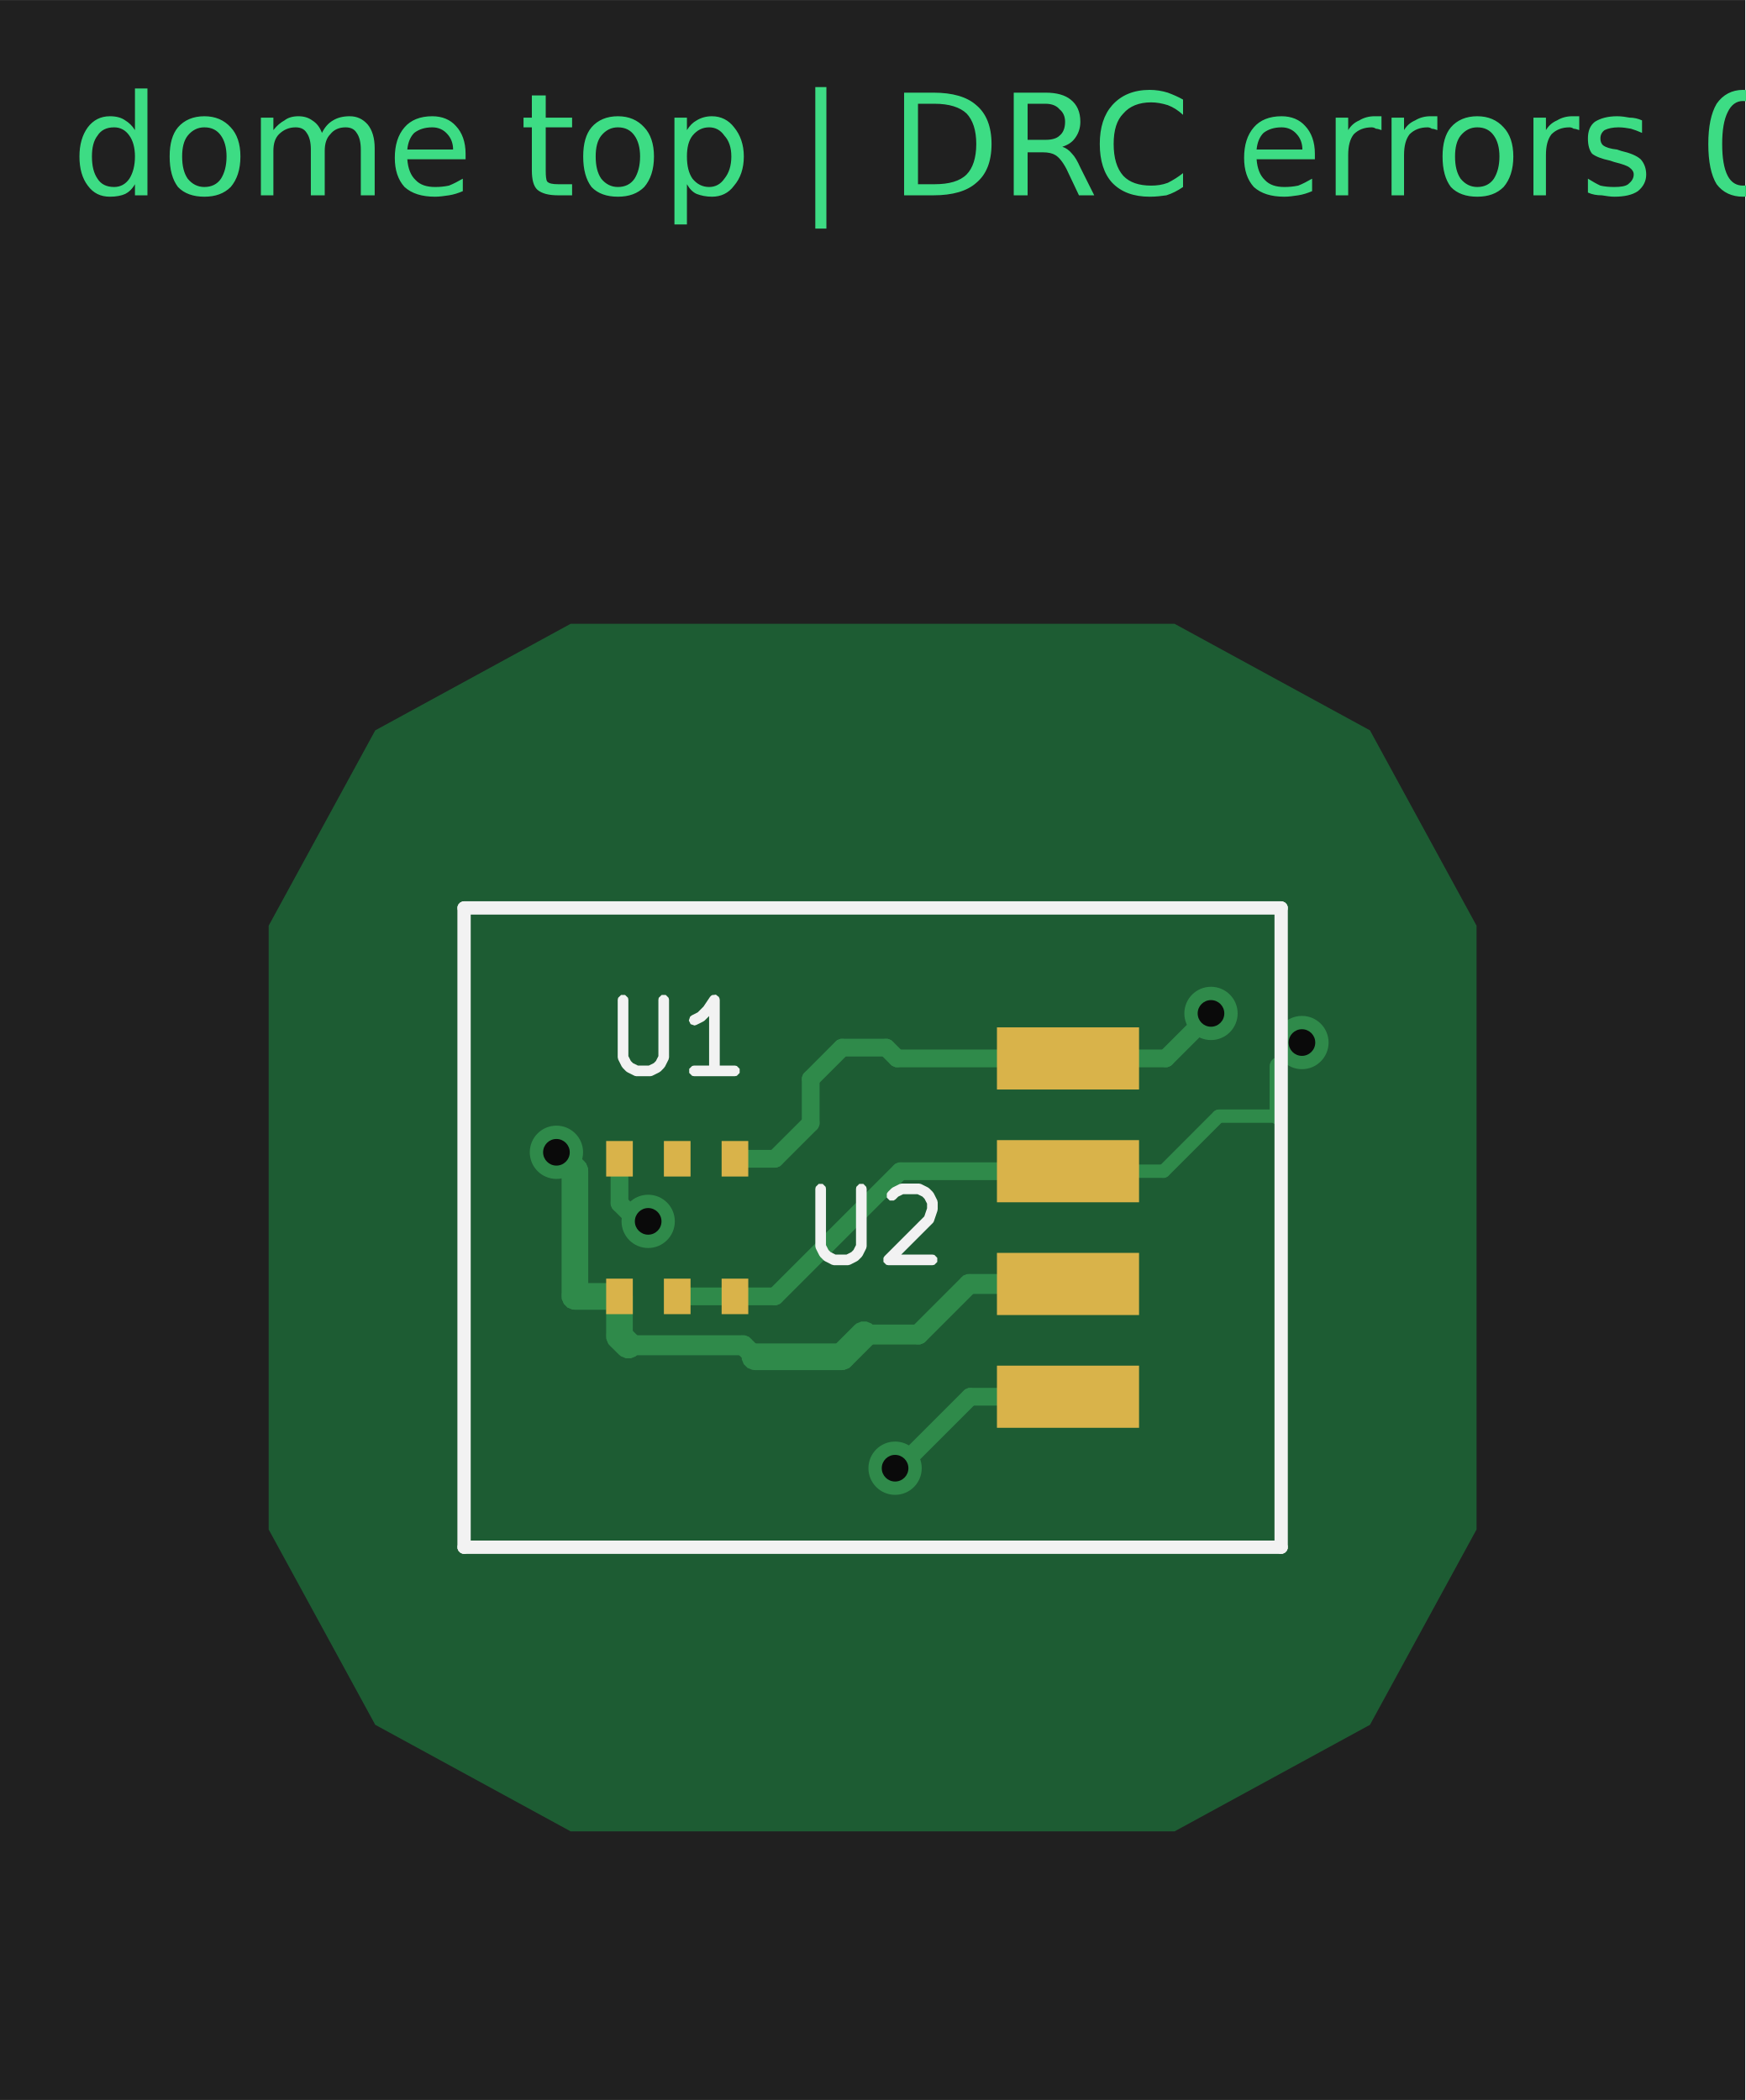
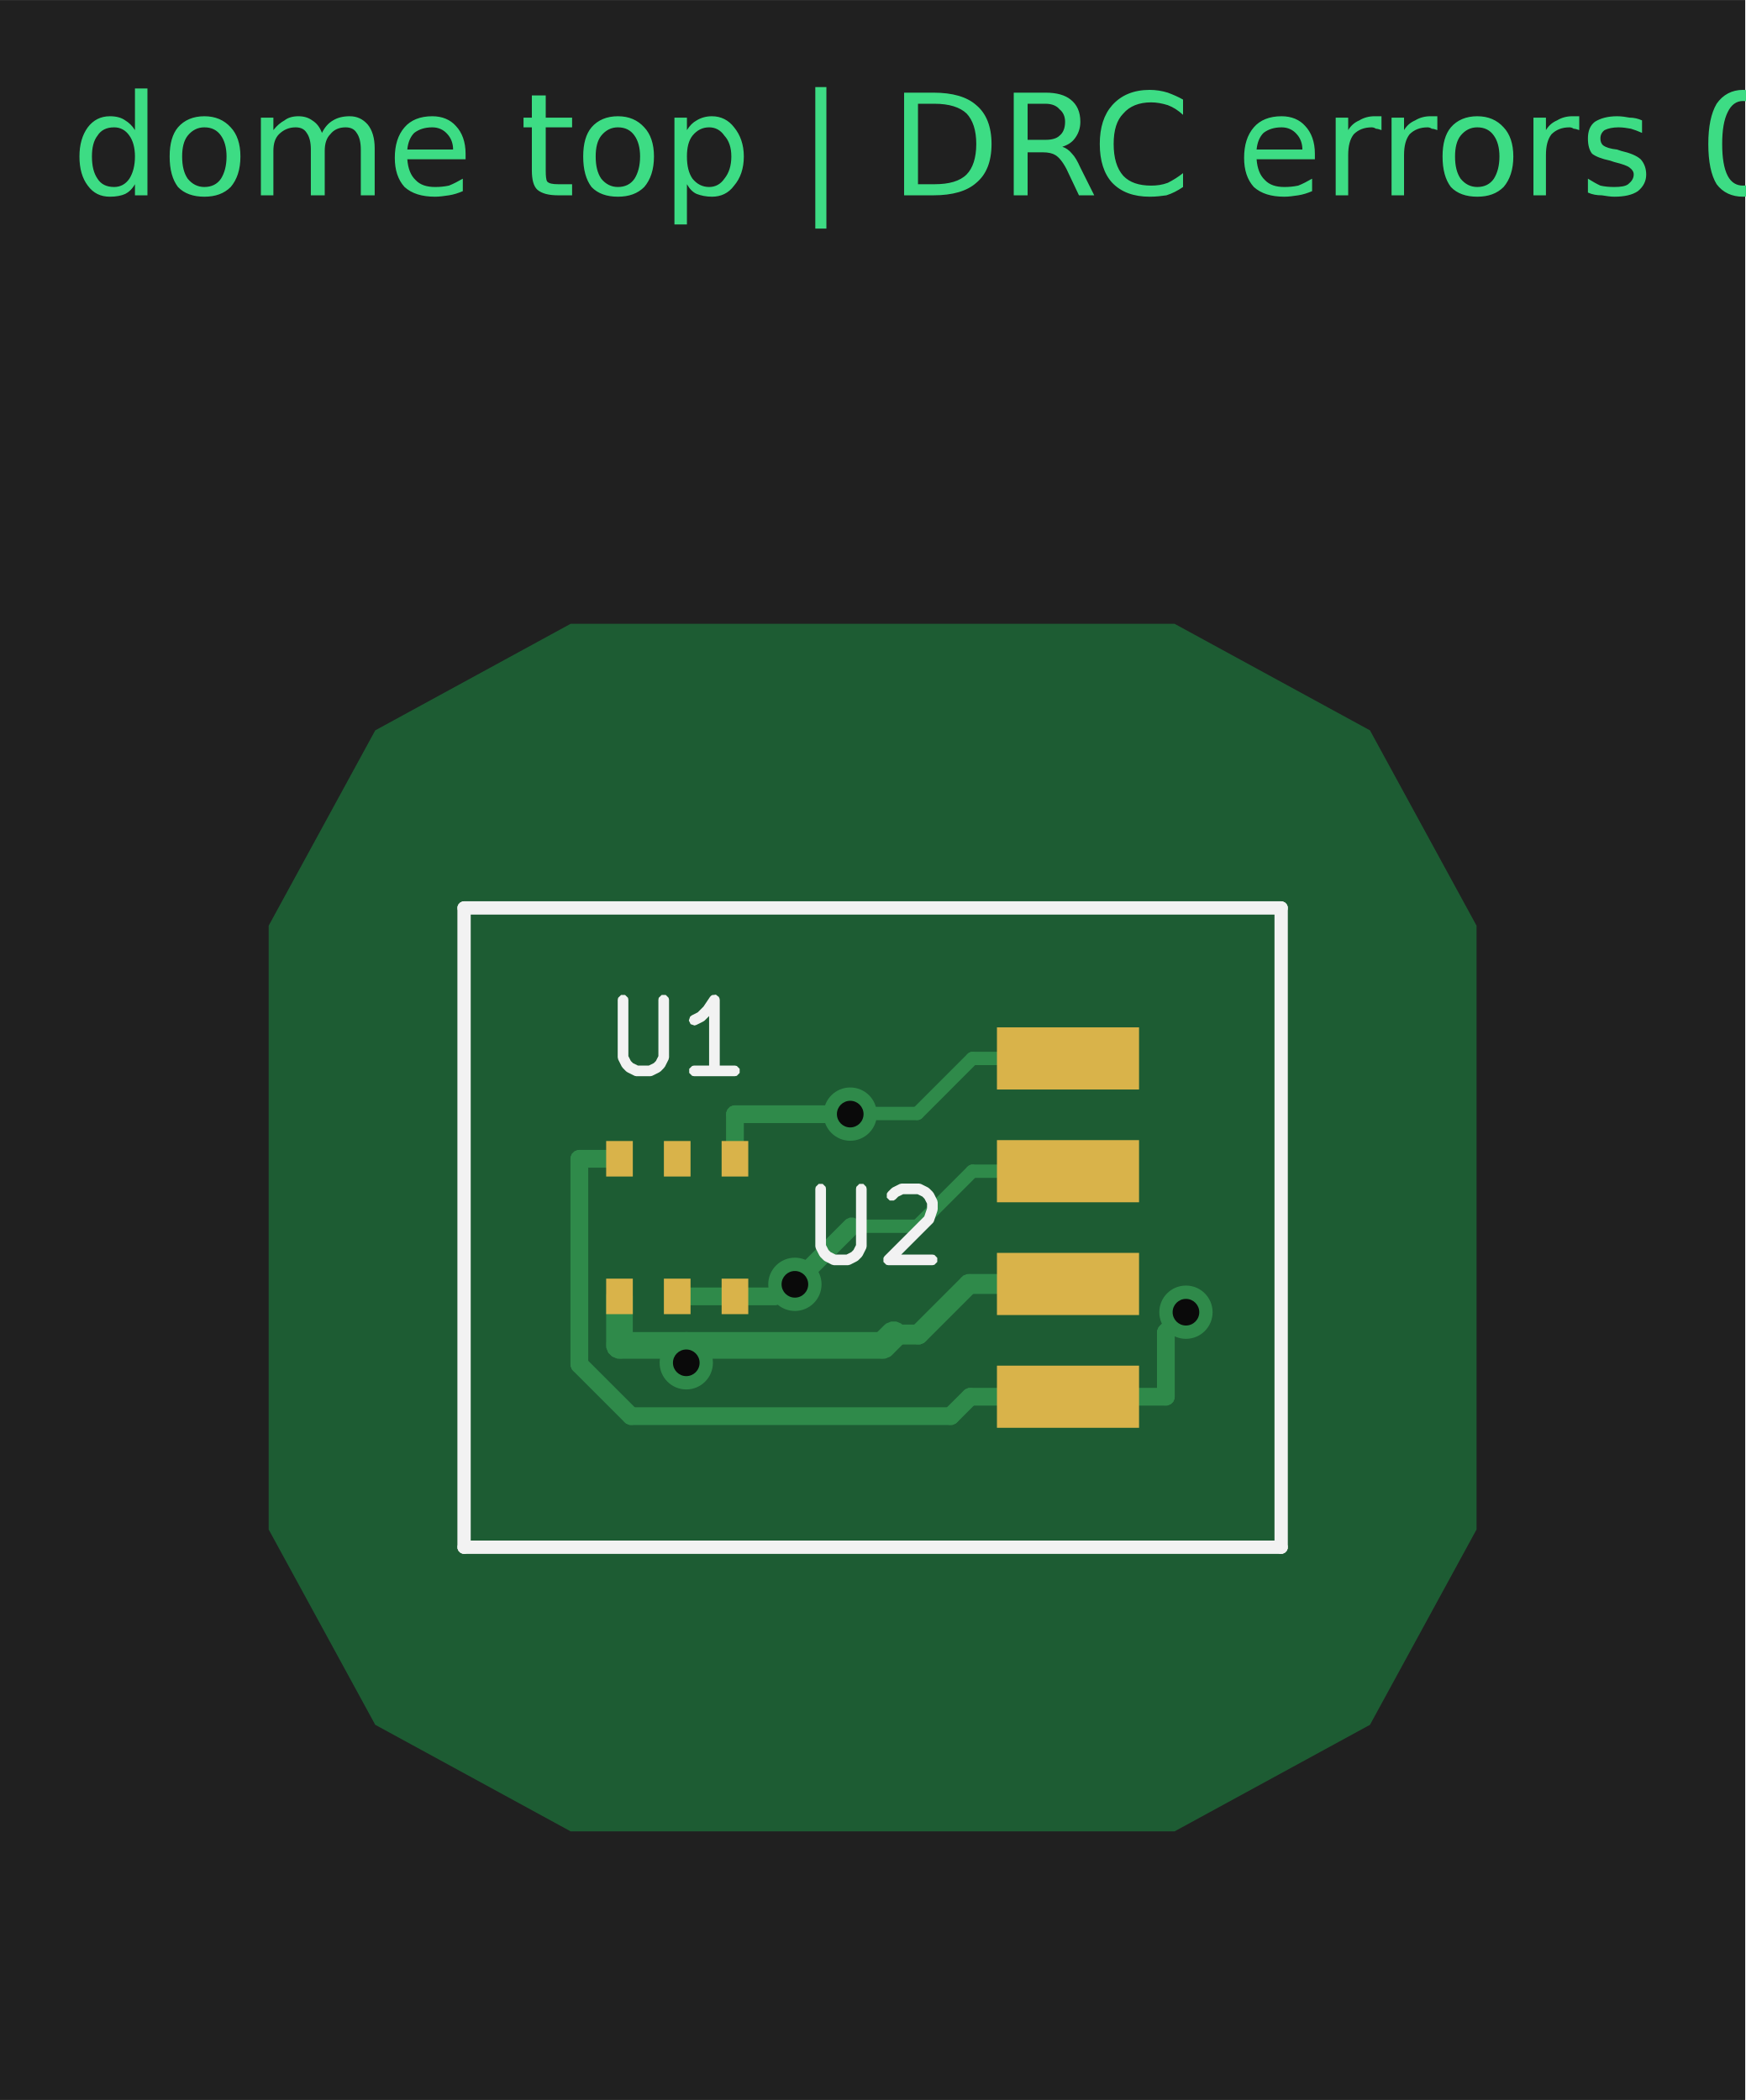
<svg xmlns="http://www.w3.org/2000/svg" width="44.2mm" height="53.2mm" viewBox="0 0 19.650 23.650">
  <rect width="100%" height="100%" fill="#202020" />
  <path d="M 15.425 8.225 L 16.625 10.425 L 16.625 17.225 L 15.425 19.425 L 13.225 20.625 L 6.425 20.625 L 4.225 19.425 L 3.025 17.225 L 3.025 10.425 L 4.225 8.225 L 6.425 7.025 L 13.225 7.025 Z" fill="#1d5c33" fill-opacity="1.00" fill-rule="evenodd" />
+   <path d="M 12.047 14.350 L 12.088 14.366 L 12.119 14.397 L 12.135 14.438 L 12.135 14.482 L 12.119 14.523 L 12.088 14.554 L 12.047 14.570 L 12.025 14.572 L 10.911 14.572 L 10.889 14.570 L 10.848 14.554 L 10.817 14.523 L 10.800 14.482 L 10.800 14.438 L 10.817 14.397 L 10.848 14.366 L 10.889 14.350 L 10.911 14.348 L 12.025 14.348 Z" fill="#2f8a4a" fill-opacity="1.00" fill-rule="evenodd" />
+   <path d="M 9.979 14.905 L 10.033 14.883 L 10.091 14.883 L 10.145 14.905 L 10.187 14.946 L 10.209 15.001 L 10.209 15.059 L 10.187 15.113 L 10.168 15.136 L 10.046 15.258 L 10.024 15.276 L 9.969 15.299 L 9.911 15.299 L 9.857 15.276 L 9.815 15.235 L 9.793 15.181 L 9.793 15.122 L 9.815 15.068 L 9.834 15.046 L 9.956 14.924 Z" fill="#2f8a4a" fill-opacity="1.00" fill-rule="evenodd" />
+   <path d="M 10.848 14.366 L 10.889 14.350 L 10.933 14.350 L 10.973 14.366 L 11.004 14.397 L 11.021 14.438 L 11.021 14.482 L 11.004 14.523 L 10.990 14.540 L 10.421 15.109 L 10.404 15.123 L 10.363 15.140 L 10.319 15.140 L 10.278 15.123 L 10.247 15.092 L 10.231 15.052 L 10.231 15.008 L 10.247 14.967 L 10.261 14.950 L 10.831 14.380 Z" fill="#2f8a4a" fill-opacity="1.00" fill-rule="evenodd" />
+   <path d="M 9.969 15.005 L 10.024 15.027 L 10.065 15.068 L 10.087 15.122 L 10.087 15.181 L 10.065 15.235 L 10.024 15.276 L 9.969 15.299 L 9.940 15.302 L 7.727 15.302 L 7.698 15.299 L 7.644 15.276 L 7.602 15.235 L 7.580 15.181 L 7.580 15.122 L 7.602 15.068 L 7.644 15.027 L 7.698 15.005 L 7.727 15.002 L 9.940 15.002 Z" fill="#2f8a4a" fill-opacity="1.00" fill-rule="evenodd" />
+   <path d="M 10.363 14.919 L 10.404 14.936 L 10.435 14.967 L 10.451 15.008 L 10.451 15.052 L 10.435 15.092 L 10.404 15.123 L 10.363 15.140 L 10.341 15.142 L 10.062 15.142 L 10.040 15.140 L 10.000 15.123 L 9.969 15.092 L 9.952 15.052 L 9.952 15.008 L 9.969 14.967 L 10.000 14.936 L 10.040 14.919 L 10.062 14.917 L 10.341 14.917 Z" fill="#2f8a4a" fill-opacity="1.00" fill-rule="evenodd" />
+   <path d="M 7.756 15.005 L 7.810 15.027 L 7.852 15.068 L 7.874 15.122 L 7.874 15.181 L 7.852 15.235 L 7.810 15.276 L 7.756 15.299 L 7.727 15.302 L 6.975 15.302 L 6.946 15.299 L 6.892 15.276 L 6.850 15.235 L 6.828 15.181 L 6.828 15.122 L 6.850 15.068 L 6.892 15.027 L 6.946 15.005 L 6.975 15.002 L 7.727 15.002 Z" fill="#2f8a4a" fill-opacity="1.00" fill-rule="evenodd" />
+   <path d="M 7.874 15.377 L 7.852 15.431 L 7.810 15.472 L 7.756 15.495 L 7.698 15.495 L 7.644 15.472 L 7.602 15.431 L 7.580 15.377 L 7.577 15.348 L 7.577 15.152 L 7.580 15.122 L 7.602 15.068 L 7.644 15.027 L 7.698 15.005 L 7.756 15.005 L 7.810 15.027 L 7.852 15.068 L 7.874 15.122 L 7.877 15.152 L 7.877 15.348 Z" fill="#2f8a4a" fill-opacity="1.00" fill-rule="evenodd" />
+   <path d="M 7.122 15.181 L 7.100 15.235 L 7.058 15.276 L 7.004 15.299 L 6.946 15.299 L 6.892 15.276 L 6.850 15.235 L 6.828 15.181 L 6.825 15.152 L 6.825 14.600 L 6.828 14.571 L 6.850 14.517 L 6.892 14.475 L 6.946 14.453 L 7.004 14.453 L 7.058 14.475 L 7.100 14.517 L 7.122 14.571 L 7.125 14.600 L 7.125 15.152 Z" fill="#2f8a4a" fill-opacity="1.00" fill-rule="evenodd" />
+   <path d="M 8.746 14.502 L 8.782 14.517 L 8.810 14.544 L 8.825 14.580 L 8.825 14.620 L 8.810 14.656 L 8.782 14.683 L 8.746 14.698 L 8.727 14.700 L 8.275 14.700 L 8.255 14.698 L 8.219 14.683 L 8.192 14.656 L 8.177 14.620 L 8.177 14.580 L 8.192 14.544 L 8.219 14.517 L 8.255 14.502 L 8.275 14.500 L 8.727 14.500 Z" fill="#2f8a4a" fill-opacity="1.00" fill-rule="evenodd" />
+   <path d="M 8.295 14.502 L 8.331 14.517 L 8.358 14.544 L 8.373 14.580 L 8.373 14.620 L 8.358 14.656 L 8.331 14.683 L 8.295 14.698 L 8.275 14.700 L 7.625 14.700 L 7.605 14.698 L 7.569 14.683 L 7.542 14.656 L 7.527 14.620 L 7.527 14.580 L 7.542 14.544 L 7.569 14.517 L 7.605 14.502 L 7.625 14.500 L 8.275 14.500 Z" fill="#2f8a4a" fill-opacity="1.00" fill-rule="evenodd" />
+   <path d="M 10.343 13.736 L 10.370 13.747 L 10.391 13.768 L 10.402 13.795 L 10.402 13.824 L 10.391 13.851 L 10.370 13.872 L 10.343 13.883 L 10.329 13.885 L 9.589 13.885 L 9.574 13.883 L 9.547 13.872 L 9.527 13.851 L 9.516 13.824 L 9.516 13.795 L 9.527 13.768 L 9.547 13.747 L 9.574 13.736 L 9.589 13.735 L 10.329 13.735 Z" fill="#2f8a4a" fill-opacity="1.00" fill-rule="evenodd" />
+   <path d="M 12.040 13.116 L 12.067 13.128 L 12.087 13.148 L 12.099 13.175 L 12.099 13.205 L 12.087 13.232 L 12.067 13.252 L 12.040 13.264 L 12.025 13.265 L 10.948 13.265 L 10.934 13.264 L 10.907 13.252 L 10.886 13.232 L 10.875 13.205 L 10.875 13.175 L 10.886 13.148 L 10.907 13.128 L 10.934 13.116 L 10.948 13.115 L 12.025 13.115 Z" fill="#2f8a4a" fill-opacity="1.00" fill-rule="evenodd" />
+   <path d="M 9.534 13.727 L 9.570 13.712 L 9.609 13.712 L 9.645 13.727 L 9.672 13.754 L 9.687 13.790 L 9.687 13.829 L 9.672 13.865 L 9.660 13.881 L 9.020 14.520 L 9.005 14.532 L 8.969 14.547 L 8.930 14.547 L 8.894 14.532 L 8.867 14.505 L 8.852 14.469 L 8.852 14.430 L 8.867 14.394 L 8.879 14.378 L 9.518 13.739 Z" fill="#2f8a4a" fill-opacity="1.00" fill-rule="evenodd" />
+   <path d="M 10.907 13.128 L 10.934 13.116 L 10.963 13.116 L 10.990 13.128 L 11.011 13.148 L 11.022 13.175 L 11.022 13.205 L 11.011 13.232 L 11.001 13.243 L 10.382 13.863 L 10.370 13.872 L 10.343 13.883 L 10.314 13.883 L 10.287 13.872 L 10.266 13.851 L 10.255 13.824 L 10.255 13.795 L 10.266 13.768 L 10.275 13.757 L 10.895 13.137 Z" fill="#2f8a4a" fill-opacity="1.00" fill-rule="evenodd" />
+   <path d="M 10.907 11.858 L 10.934 11.846 L 10.963 11.846 L 10.990 11.858 L 11.011 11.878 L 11.022 11.905 L 11.022 11.935 L 11.011 11.962 L 11.001 11.973 L 10.382 12.593 L 10.370 12.602 L 10.343 12.613 L 10.314 12.613 L 10.287 12.602 L 10.266 12.581 L 10.255 12.554 L 10.255 12.525 L 10.266 12.498 L 10.275 12.487 L 10.895 11.867 Z" fill="#2f8a4a" fill-opacity="1.00" fill-rule="evenodd" />
+   <path d="M 8.177 12.529 L 8.192 12.493 L 8.219 12.465 L 8.255 12.450 L 8.295 12.450 L 8.331 12.465 L 8.358 12.493 L 8.373 12.529 L 8.375 12.548 L 8.375 13.050 L 8.373 13.070 L 8.358 13.106 L 8.331 13.133 L 8.295 13.148 L 8.255 13.148 L 8.219 13.133 L 8.192 13.106 L 8.177 13.070 L 8.175 13.050 L 8.175 12.548 Z" fill="#2f8a4a" fill-opacity="1.00" fill-rule="evenodd" />
+   <path d="M 9.517 12.464 L 9.553 12.449 L 9.593 12.449 L 9.629 12.464 L 9.656 12.491 L 9.671 12.527 L 9.671 12.566 L 9.656 12.602 L 9.644 12.617 L 9.642 12.619 L 9.627 12.631 L 9.591 12.646 L 9.552 12.646 L 9.516 12.631 L 9.488 12.604 L 9.473 12.568 L 9.473 12.529 L 9.488 12.493 L 9.501 12.478 L 9.502 12.476 Z" fill="#2f8a4a" fill-opacity="1.00" fill-rule="evenodd" />
+   <path d="M 9.591 12.450 L 9.627 12.465 L 9.655 12.493 L 9.669 12.529 L 9.669 12.568 L 9.655 12.604 L 9.627 12.631 L 9.591 12.646 L 9.571 12.648 L 8.275 12.648 L 8.255 12.646 L 8.219 12.631 L 8.192 12.604 L 8.177 12.568 L 8.177 12.529 L 8.192 12.493 L 8.219 12.465 L 8.255 12.450 L 8.275 12.448 L 9.571 12.448 Z" fill="#2f8a4a" fill-opacity="1.00" fill-rule="evenodd" />
+   <path d="M 10.343 12.466 L 10.370 12.477 L 10.391 12.498 L 10.402 12.525 L 10.402 12.554 L 10.391 12.581 L 10.370 12.602 L 10.343 12.613 L 10.329 12.615 L 9.573 12.615 L 9.558 12.613 L 9.531 12.602 L 9.511 12.581 L 9.499 12.554 L 9.499 12.525 L 9.511 12.498 L 9.531 12.477 L 9.558 12.466 L 9.573 12.465 L 10.329 12.465 Z" fill="#2f8a4a" fill-opacity="1.00" fill-rule="evenodd" />
+   <path d="M 12.040 11.846 L 12.067 11.858 L 12.087 11.878 L 12.099 11.905 L 12.099 11.935 L 12.087 11.962 L 12.067 11.982 L 12.040 11.994 L 12.025 11.995 L 10.948 11.995 L 10.934 11.994 L 10.907 11.982 L 10.886 11.962 L 10.875 11.935 L 10.875 11.905 L 10.886 11.878 L 10.907 11.858 L 10.934 11.846 L 10.948 11.845 L 12.025 11.845 Z" fill="#2f8a4a" fill-opacity="1.00" fill-rule="evenodd" />
+   <path d="M 9.475 12.520 L 9.490 12.484 L 9.517 12.457 L 9.553 12.442 L 9.593 12.442 L 9.629 12.457 L 9.656 12.484 L 9.671 12.520 L 9.673 12.540 L 9.673 12.547 L 9.671 12.566 L 9.656 12.602 L 9.629 12.630 L 9.593 12.645 L 9.553 12.645 L 9.517 12.630 L 9.490 12.602 L 9.475 12.566 L 9.473 12.547 L 9.473 12.540 Z" fill="#2f8a4a" fill-opacity="1.00" fill-rule="evenodd" />
+   <path d="M 13.297 14.695 L 13.333 14.680 L 13.372 14.680 L 13.408 14.695 L 13.436 14.723 L 13.451 14.759 L 13.451 14.798 L 13.436 14.834 L 13.423 14.849 L 13.197 15.075 L 13.182 15.087 L 13.146 15.102 L 13.107 15.102 L 13.071 15.087 L 13.044 15.060 L 13.029 15.024 L 13.029 14.985 L 13.044 14.949 L 13.056 14.933 L 13.282 14.707 Z" fill="#2f8a4a" fill-opacity="1.00" fill-rule="evenodd" />
+   <path d="M 13.146 15.632 L 13.182 15.647 L 13.210 15.674 L 13.225 15.710 L 13.225 15.750 L 13.210 15.786 L 13.182 15.813 L 13.146 15.828 L 13.127 15.830 L 12.025 15.830 L 12.005 15.828 L 11.969 15.813 L 11.942 15.786 L 11.927 15.750 L 11.927 15.710 L 11.942 15.674 L 11.969 15.647 L 12.005 15.632 L 12.025 15.630 L 13.127 15.630 Z" fill="#2f8a4a" fill-opacity="1.00" fill-rule="evenodd" />
+   <path d="M 10.724 15.851 L 10.760 15.866 L 10.787 15.894 L 10.802 15.930 L 10.802 15.969 L 10.787 16.005 L 10.760 16.032 L 10.724 16.047 L 10.704 16.049 L 7.106 16.049 L 7.086 16.047 L 7.050 16.032 L 7.022 16.005 L 7.008 15.969 L 7.008 15.930 L 7.022 15.894 L 7.050 15.866 L 7.086 15.851 L 7.106 15.849 L 10.704 15.849 Z" fill="#2f8a4a" fill-opacity="1.00" fill-rule="evenodd" />
+   <path d="M 13.029 14.985 L 13.044 14.949 L 13.071 14.921 L 13.107 14.906 L 13.146 14.906 L 13.182 14.921 L 13.210 14.949 L 13.225 14.985 L 13.227 15.004 L 13.227 15.730 L 13.225 15.750 L 13.210 15.786 L 13.182 15.813 L 13.146 15.828 L 13.107 15.828 L 13.071 15.813 L 13.044 15.786 L 13.029 15.750 L 13.027 15.730 L 13.027 15.004 Z" fill="#2f8a4a" fill-opacity="1.00" fill-rule="evenodd" />
+   <path d="M 10.868 15.647 L 10.904 15.632 L 10.943 15.632 L 10.979 15.647 L 11.006 15.674 L 11.021 15.710 L 11.021 15.750 L 11.006 15.786 L 10.994 15.801 L 10.775 16.020 L 10.760 16.032 L 10.724 16.047 L 10.685 16.047 L 10.649 16.032 L 10.621 16.005 L 10.606 15.969 L 10.606 15.930 L 10.621 15.894 L 10.633 15.878 L 10.853 15.659 Z" fill="#2f8a4a" fill-opacity="1.00" fill-rule="evenodd" />
+   <path d="M 6.621 15.386 L 6.606 15.422 L 6.579 15.450 L 6.543 15.465 L 6.504 15.465 L 6.468 15.450 L 6.440 15.422 L 6.425 15.386 L 6.423 15.367 L 6.423 13.050 L 6.425 13.030 L 6.440 12.994 L 6.468 12.967 L 6.504 12.952 L 6.543 12.952 L 6.579 12.967 L 6.606 12.994 L 6.621 13.030 L 6.623 13.050 L 6.623 15.367 Z" fill="#2f8a4a" fill-opacity="1.00" fill-rule="evenodd" />
  <path d="M 12.045 15.632 L 12.081 15.647 L 12.108 15.674 L 12.123 15.710 L 12.123 15.750 L 12.108 15.786 L 12.081 15.813 L 12.045 15.828 L 12.025 15.830 L 10.923 15.830 L 10.904 15.828 L 10.868 15.813 L 10.840 15.786 L 10.825 15.750 L 10.825 15.710 L 10.840 15.674 L 10.868 15.647 L 10.904 15.632 L 10.923 15.630 L 12.025 15.630 Z" fill="#2f8a4a" fill-opacity="1.00" fill-rule="evenodd" />
-   <path d="M 7.317 13.656 L 7.353 13.671 L 7.381 13.699 L 7.396 13.735 L 7.396 13.774 L 7.381 13.810 L 7.353 13.838 L 7.317 13.853 L 7.298 13.854 L 7.178 13.854 L 7.158 13.853 L 7.122 13.838 L 7.095 13.810 L 7.080 13.774 L 7.080 13.735 L 7.095 13.699 L 7.122 13.671 L 7.158 13.656 L 7.178 13.654 L 7.298 13.654 Z" fill="#2f8a4a" fill-opacity="1.00" fill-rule="evenodd" />
-   <path d="M 7.261 13.699 L 7.276 13.735 L 7.276 13.774 L 7.261 13.810 L 7.233 13.838 L 7.197 13.853 L 7.158 13.853 L 7.122 13.838 L 7.107 13.825 L 6.904 13.622 L 6.892 13.607 L 6.877 13.571 L 6.877 13.532 L 6.892 13.496 L 6.919 13.469 L 6.955 13.454 L 6.995 13.454 L 7.031 13.469 L 7.046 13.481 L 7.249 13.684 Z" fill="#2f8a4a" fill-opacity="1.00" fill-rule="evenodd" />
-   <path d="M 10.138 16.437 L 10.174 16.452 L 10.201 16.479 L 10.216 16.515 L 10.216 16.555 L 10.201 16.591 L 10.174 16.618 L 10.138 16.633 L 10.118 16.635 L 10.078 16.635 L 10.059 16.633 L 10.023 16.618 L 9.995 16.591 L 9.980 16.555 L 9.980 16.515 L 9.995 16.479 L 10.023 16.452 L 10.059 16.437 L 10.078 16.435 L 10.118 16.435 Z" fill="#2f8a4a" fill-opacity="1.00" fill-rule="evenodd" />
-   <path d="M 7.073 13.571 L 7.058 13.607 L 7.031 13.635 L 6.995 13.650 L 6.955 13.650 L 6.919 13.635 L 6.892 13.607 L 6.877 13.571 L 6.875 13.552 L 6.875 13.050 L 6.877 13.030 L 6.892 12.994 L 6.919 12.967 L 6.955 12.952 L 6.995 12.952 L 7.031 12.967 L 7.058 12.994 L 7.073 13.030 L 7.075 13.050 L 7.075 13.552 Z" fill="#2f8a4a" fill-opacity="1.00" fill-rule="evenodd" />
-   <path d="M 10.868 15.647 L 10.904 15.632 L 10.943 15.632 L 10.979 15.647 L 11.006 15.674 L 11.021 15.710 L 11.021 15.750 L 11.006 15.786 L 10.994 15.801 L 10.189 16.606 L 10.174 16.618 L 10.138 16.633 L 10.099 16.633 L 10.063 16.618 L 10.035 16.591 L 10.020 16.555 L 10.020 16.515 L 10.035 16.479 L 10.048 16.464 L 10.853 15.659 Z" fill="#2f8a4a" fill-opacity="1.00" fill-rule="evenodd" />
-   <path d="M 10.363 14.919 L 10.404 14.936 L 10.435 14.967 L 10.451 15.008 L 10.451 15.052 L 10.435 15.092 L 10.404 15.123 L 10.363 15.140 L 10.341 15.142 L 9.727 15.142 L 9.705 15.140 L 9.665 15.123 L 9.634 15.092 L 9.617 15.052 L 9.617 15.008 L 9.634 14.967 L 9.665 14.936 L 9.705 14.919 L 9.727 14.917 L 10.341 14.917 Z" fill="#2f8a4a" fill-opacity="1.00" fill-rule="evenodd" />
-   <path d="M 6.326 13.156 L 6.349 13.102 L 6.390 13.060 L 6.444 13.038 L 6.503 13.038 L 6.557 13.060 L 6.598 13.102 L 6.620 13.156 L 6.623 13.185 L 6.623 14.600 L 6.620 14.629 L 6.598 14.683 L 6.557 14.725 L 6.503 14.747 L 6.444 14.747 L 6.390 14.725 L 6.349 14.683 L 6.326 14.629 L 6.323 14.600 L 6.323 13.185 Z" fill="#2f8a4a" fill-opacity="1.00" fill-rule="evenodd" />
-   <path d="M 9.506 15.133 L 9.561 15.155 L 9.602 15.196 L 9.624 15.251 L 9.624 15.309 L 9.602 15.363 L 9.561 15.405 L 9.506 15.427 L 9.477 15.430 L 8.499 15.430 L 8.470 15.427 L 8.416 15.405 L 8.374 15.363 L 8.352 15.309 L 8.352 15.251 L 8.374 15.196 L 8.416 15.155 L 8.470 15.133 L 8.499 15.130 L 9.477 15.130 Z" fill="#2f8a4a" fill-opacity="1.00" fill-rule="evenodd" />
-   <path d="M 12.047 14.350 L 12.088 14.366 L 12.119 14.397 L 12.135 14.438 L 12.135 14.482 L 12.119 14.523 L 12.088 14.554 L 12.047 14.570 L 12.025 14.572 L 10.911 14.572 L 10.889 14.570 L 10.848 14.554 L 10.817 14.523 L 10.800 14.482 L 10.800 14.438 L 10.817 14.397 L 10.848 14.366 L 10.889 14.350 L 10.911 14.348 L 12.025 14.348 Z" fill="#2f8a4a" fill-opacity="1.00" fill-rule="evenodd" />
-   <path d="M 9.644 14.905 L 9.698 14.883 L 9.756 14.883 L 9.811 14.905 L 9.852 14.946 L 9.874 15.001 L 9.874 15.059 L 9.852 15.113 L 9.833 15.136 L 9.583 15.386 L 9.561 15.405 L 9.506 15.427 L 9.448 15.427 L 9.394 15.405 L 9.352 15.363 L 9.330 15.309 L 9.330 15.251 L 9.352 15.196 L 9.371 15.174 L 9.621 14.924 Z" fill="#2f8a4a" fill-opacity="1.00" fill-rule="evenodd" />
-   <path d="M 7.004 14.453 L 7.058 14.475 L 7.100 14.517 L 7.122 14.571 L 7.122 14.629 L 7.100 14.683 L 7.058 14.725 L 7.004 14.747 L 6.975 14.750 L 6.473 14.750 L 6.444 14.747 L 6.390 14.725 L 6.349 14.683 L 6.326 14.629 L 6.326 14.571 L 6.349 14.517 L 6.390 14.475 L 6.444 14.453 L 6.473 14.450 L 6.975 14.450 Z" fill="#2f8a4a" fill-opacity="1.00" fill-rule="evenodd" />
-   <path d="M 7.122 15.079 L 7.100 15.134 L 7.058 15.175 L 7.004 15.197 L 6.946 15.197 L 6.892 15.175 L 6.850 15.134 L 6.828 15.079 L 6.825 15.050 L 6.825 14.600 L 6.828 14.571 L 6.850 14.517 L 6.892 14.475 L 6.946 14.453 L 7.004 14.453 L 7.058 14.475 L 7.100 14.517 L 7.122 14.571 L 7.125 14.600 L 7.125 15.050 Z" fill="#2f8a4a" fill-opacity="1.00" fill-rule="evenodd" />
-   <path d="M 10.848 14.366 L 10.889 14.350 L 10.933 14.350 L 10.973 14.366 L 11.004 14.397 L 11.021 14.438 L 11.021 14.482 L 11.004 14.523 L 10.990 14.540 L 10.421 15.109 L 10.404 15.123 L 10.363 15.140 L 10.319 15.140 L 10.278 15.123 L 10.247 15.092 L 10.231 15.052 L 10.231 15.008 L 10.247 14.967 L 10.261 14.950 L 10.831 14.380 Z" fill="#2f8a4a" fill-opacity="1.00" fill-rule="evenodd" />
-   <path d="M 6.598 13.102 L 6.620 13.156 L 6.620 13.214 L 6.598 13.269 L 6.557 13.310 L 6.503 13.332 L 6.444 13.332 L 6.390 13.310 L 6.367 13.291 L 6.159 13.083 L 6.140 13.060 L 6.118 13.006 L 6.118 12.948 L 6.140 12.894 L 6.182 12.852 L 6.236 12.830 L 6.294 12.830 L 6.348 12.852 L 6.371 12.871 L 6.579 13.079 Z" fill="#2f8a4a" fill-opacity="1.00" fill-rule="evenodd" />
-   <path d="M 8.391 15.040 L 8.432 15.057 L 8.463 15.088 L 8.480 15.128 L 8.480 15.172 L 8.463 15.213 L 8.432 15.244 L 8.391 15.261 L 8.369 15.263 L 7.075 15.263 L 7.053 15.261 L 7.012 15.244 L 6.981 15.213 L 6.965 15.172 L 6.965 15.128 L 6.981 15.088 L 7.012 15.057 L 7.053 15.040 L 7.075 15.038 L 8.369 15.038 Z" fill="#2f8a4a" fill-opacity="1.00" fill-rule="evenodd" />
-   <path d="M 8.593 15.217 L 8.609 15.258 L 8.609 15.302 L 8.593 15.342 L 8.562 15.373 L 8.521 15.390 L 8.477 15.390 L 8.436 15.373 L 8.419 15.359 L 8.290 15.230 L 8.276 15.213 L 8.259 15.172 L 8.259 15.128 L 8.276 15.088 L 8.307 15.057 L 8.347 15.040 L 8.391 15.040 L 8.432 15.057 L 8.449 15.071 L 8.579 15.200 Z" fill="#2f8a4a" fill-opacity="1.00" fill-rule="evenodd" />
-   <path d="M 7.200 15.067 L 7.222 15.121 L 7.222 15.179 L 7.200 15.234 L 7.158 15.275 L 7.104 15.297 L 7.046 15.297 L 6.992 15.275 L 6.969 15.256 L 6.869 15.156 L 6.850 15.134 L 6.828 15.079 L 6.828 15.021 L 6.850 14.967 L 6.892 14.925 L 6.946 14.903 L 7.004 14.903 L 7.058 14.925 L 7.081 14.944 L 7.181 15.044 Z" fill="#2f8a4a" fill-opacity="1.00" fill-rule="evenodd" />
-   <path d="M 12.045 13.092 L 12.081 13.107 L 12.108 13.134 L 12.123 13.170 L 12.123 13.210 L 12.108 13.246 L 12.081 13.273 L 12.045 13.288 L 12.025 13.290 L 10.137 13.290 L 10.117 13.288 L 10.081 13.273 L 10.054 13.246 L 10.039 13.210 L 10.039 13.170 L 10.054 13.134 L 10.081 13.107 L 10.117 13.092 L 10.137 13.090 L 12.025 13.090 Z" fill="#2f8a4a" fill-opacity="1.00" fill-rule="evenodd" />
-   <path d="M 14.493 12.590 L 14.478 12.626 L 14.450 12.653 L 14.414 12.668 L 14.375 12.668 L 14.339 12.653 L 14.312 12.626 L 14.297 12.590 L 14.295 12.570 L 14.295 12.005 L 14.297 11.986 L 14.312 11.950 L 14.339 11.922 L 14.375 11.907 L 14.414 11.907 L 14.450 11.922 L 14.478 11.950 L 14.493 11.986 L 14.495 12.005 L 14.495 12.570 Z" fill="#2f8a4a" fill-opacity="1.00" fill-rule="evenodd" />
-   <path d="M 13.116 13.116 L 13.143 13.128 L 13.164 13.148 L 13.175 13.175 L 13.175 13.205 L 13.164 13.232 L 13.143 13.252 L 13.116 13.264 L 13.102 13.265 L 12.025 13.265 L 12.010 13.264 L 11.983 13.252 L 11.963 13.232 L 11.951 13.205 L 11.951 13.175 L 11.963 13.148 L 11.983 13.128 L 12.010 13.116 L 12.025 13.115 L 13.102 13.115 Z" fill="#2f8a4a" fill-opacity="1.00" fill-rule="evenodd" />
-   <path d="M 13.680 12.508 L 13.707 12.497 L 13.736 12.497 L 13.763 12.508 L 13.784 12.529 L 13.795 12.556 L 13.795 12.585 L 13.784 12.612 L 13.775 12.623 L 13.155 13.243 L 13.143 13.252 L 13.116 13.264 L 13.087 13.264 L 13.060 13.252 L 13.039 13.232 L 13.028 13.205 L 13.028 13.175 L 13.039 13.148 L 13.049 13.137 L 13.668 12.517 Z" fill="#2f8a4a" fill-opacity="1.00" fill-rule="evenodd" />
-   <path d="M 8.746 14.502 L 8.782 14.517 L 8.810 14.544 L 8.825 14.580 L 8.825 14.620 L 8.810 14.656 L 8.782 14.683 L 8.746 14.698 L 8.727 14.700 L 8.275 14.700 L 8.255 14.698 L 8.219 14.683 L 8.192 14.656 L 8.177 14.620 L 8.177 14.580 L 8.192 14.544 L 8.219 14.517 L 8.255 14.502 L 8.275 14.500 L 8.727 14.500 Z" fill="#2f8a4a" fill-opacity="1.00" fill-rule="evenodd" />
-   <path d="M 10.081 13.107 L 10.117 13.092 L 10.156 13.092 L 10.192 13.107 L 10.220 13.134 L 10.235 13.170 L 10.235 13.210 L 10.220 13.246 L 10.207 13.261 L 8.797 14.671 L 8.782 14.683 L 8.746 14.698 L 8.707 14.698 L 8.671 14.683 L 8.644 14.656 L 8.629 14.620 L 8.629 14.580 L 8.644 14.544 L 8.656 14.529 L 10.066 13.119 Z" fill="#2f8a4a" fill-opacity="1.00" fill-rule="evenodd" />
-   <path d="M 8.295 14.502 L 8.331 14.517 L 8.358 14.544 L 8.373 14.580 L 8.373 14.620 L 8.358 14.656 L 8.331 14.683 L 8.295 14.698 L 8.275 14.700 L 7.625 14.700 L 7.605 14.698 L 7.569 14.683 L 7.542 14.656 L 7.527 14.620 L 7.527 14.580 L 7.542 14.544 L 7.569 14.517 L 7.605 14.502 L 7.625 14.500 L 8.275 14.500 Z" fill="#2f8a4a" fill-opacity="1.00" fill-rule="evenodd" />
-   <path d="M 14.409 12.497 L 14.436 12.508 L 14.457 12.529 L 14.468 12.556 L 14.468 12.585 L 14.457 12.612 L 14.436 12.633 L 14.409 12.644 L 14.395 12.645 L 13.722 12.645 L 13.707 12.644 L 13.680 12.633 L 13.659 12.612 L 13.648 12.585 L 13.648 12.556 L 13.659 12.529 L 13.680 12.508 L 13.707 12.497 L 13.722 12.495 L 14.395 12.495 Z" fill="#2f8a4a" fill-opacity="1.00" fill-rule="evenodd" />
-   <path d="M 9.999 11.700 L 10.035 11.715 L 10.062 11.743 L 10.077 11.779 L 10.077 11.818 L 10.062 11.854 L 10.035 11.881 L 9.999 11.896 L 9.979 11.898 L 9.481 11.898 L 9.461 11.896 L 9.425 11.881 L 9.398 11.854 L 9.383 11.818 L 9.383 11.779 L 9.398 11.743 L 9.425 11.715 L 9.461 11.700 L 9.481 11.698 L 9.979 11.698 Z" fill="#2f8a4a" fill-opacity="1.00" fill-rule="evenodd" />
-   <path d="M 8.746 12.952 L 8.782 12.967 L 8.810 12.994 L 8.825 13.030 L 8.825 13.070 L 8.810 13.106 L 8.782 13.133 L 8.746 13.148 L 8.727 13.150 L 8.275 13.150 L 8.255 13.148 L 8.219 13.133 L 8.192 13.106 L 8.177 13.070 L 8.177 13.030 L 8.192 12.994 L 8.219 12.967 L 8.255 12.952 L 8.275 12.950 L 8.727 12.950 Z" fill="#2f8a4a" fill-opacity="1.00" fill-rule="evenodd" />
-   <path d="M 9.073 12.565 L 9.109 12.550 L 9.148 12.550 L 9.184 12.565 L 9.211 12.593 L 9.226 12.629 L 9.226 12.668 L 9.211 12.704 L 9.199 12.719 L 8.797 13.121 L 8.782 13.133 L 8.746 13.148 L 8.707 13.148 L 8.671 13.133 L 8.644 13.106 L 8.629 13.070 L 8.629 13.030 L 8.644 12.994 L 8.656 12.979 L 9.058 12.578 Z" fill="#2f8a4a" fill-opacity="1.00" fill-rule="evenodd" />
-   <path d="M 12.045 11.822 L 12.081 11.837 L 12.108 11.864 L 12.123 11.900 L 12.123 11.940 L 12.108 11.976 L 12.081 12.003 L 12.045 12.018 L 12.025 12.020 L 10.101 12.020 L 10.081 12.018 L 10.045 12.003 L 10.018 11.976 L 10.003 11.940 L 10.003 11.900 L 10.018 11.864 L 10.045 11.837 L 10.081 11.822 L 10.101 11.820 L 12.025 11.820 Z" fill="#2f8a4a" fill-opacity="1.00" fill-rule="evenodd" />
-   <path d="M 9.226 12.668 L 9.211 12.704 L 9.184 12.732 L 9.148 12.746 L 9.109 12.746 L 9.073 12.732 L 9.045 12.704 L 9.030 12.668 L 9.028 12.648 L 9.028 12.151 L 9.030 12.131 L 9.045 12.095 L 9.073 12.068 L 9.109 12.053 L 9.148 12.053 L 9.184 12.068 L 9.211 12.095 L 9.226 12.131 L 9.228 12.151 L 9.228 12.648 Z" fill="#2f8a4a" fill-opacity="1.00" fill-rule="evenodd" />
-   <path d="M 10.184 11.864 L 10.199 11.900 L 10.199 11.940 L 10.184 11.976 L 10.157 12.003 L 10.121 12.018 L 10.081 12.018 L 10.045 12.003 L 10.030 11.991 L 9.908 11.869 L 9.896 11.854 L 9.881 11.818 L 9.881 11.779 L 9.896 11.743 L 9.924 11.715 L 9.960 11.700 L 9.999 11.700 L 10.035 11.715 L 10.050 11.727 L 10.172 11.849 Z" fill="#2f8a4a" fill-opacity="1.00" fill-rule="evenodd" />
-   <path d="M 9.425 11.715 L 9.461 11.700 L 9.500 11.700 L 9.536 11.715 L 9.564 11.743 L 9.579 11.779 L 9.579 11.818 L 9.564 11.854 L 9.552 11.869 L 9.199 12.222 L 9.184 12.234 L 9.148 12.249 L 9.109 12.249 L 9.073 12.234 L 9.045 12.206 L 9.030 12.170 L 9.030 12.131 L 9.045 12.095 L 9.058 12.080 L 9.410 11.727 Z" fill="#2f8a4a" fill-opacity="1.00" fill-rule="evenodd" />
-   <path d="M 13.733 11.433 L 13.718 11.469 L 13.691 11.496 L 13.655 11.511 L 13.615 11.511 L 13.579 11.496 L 13.552 11.469 L 13.537 11.433 L 13.535 11.413 L 13.535 11.412 L 13.537 11.392 L 13.552 11.356 L 13.579 11.329 L 13.615 11.314 L 13.655 11.314 L 13.691 11.329 L 13.718 11.356 L 13.733 11.392 L 13.735 11.412 L 13.735 11.413 Z" fill="#2f8a4a" fill-opacity="1.00" fill-rule="evenodd" />
-   <path d="M 13.579 11.329 L 13.615 11.314 L 13.655 11.314 L 13.691 11.329 L 13.718 11.356 L 13.733 11.392 L 13.733 11.431 L 13.718 11.467 L 13.706 11.482 L 13.197 11.991 L 13.182 12.003 L 13.146 12.018 L 13.107 12.018 L 13.071 12.003 L 13.044 11.976 L 13.029 11.940 L 13.029 11.900 L 13.044 11.864 L 13.056 11.849 L 13.564 11.341 Z" fill="#2f8a4a" fill-opacity="1.00" fill-rule="evenodd" />
-   <path d="M 13.146 11.822 L 13.182 11.837 L 13.210 11.864 L 13.225 11.900 L 13.225 11.940 L 13.210 11.976 L 13.182 12.003 L 13.146 12.018 L 13.127 12.020 L 12.025 12.020 L 12.005 12.018 L 11.969 12.003 L 11.942 11.976 L 11.927 11.940 L 11.927 11.900 L 11.942 11.864 L 11.969 11.837 L 12.005 11.822 L 12.025 11.820 L 13.127 11.820 Z" fill="#2f8a4a" fill-opacity="1.00" fill-rule="evenodd" />
-   <circle cx="7.298" cy="13.755" r="0.300" fill="#2f8a4a" stroke="none" stroke-width="0.150" />
-   <circle cx="7.298" cy="13.755" r="0.150" fill="#0a0a0a" stroke="none" stroke-width="0.150" />
-   <circle cx="10.078" cy="16.535" r="0.300" fill="#2f8a4a" stroke="none" stroke-width="0.150" />
-   <circle cx="10.078" cy="16.535" r="0.150" fill="#0a0a0a" stroke="none" stroke-width="0.150" />
-   <circle cx="6.265" cy="12.977" r="0.300" fill="#2f8a4a" stroke="none" stroke-width="0.150" />
-   <circle cx="6.265" cy="12.977" r="0.150" fill="#0a0a0a" stroke="none" stroke-width="0.150" />
-   <circle cx="14.659" cy="11.741" r="0.300" fill="#2f8a4a" stroke="none" stroke-width="0.150" />
-   <circle cx="14.659" cy="11.741" r="0.150" fill="#0a0a0a" stroke="none" stroke-width="0.150" />
-   <circle cx="13.635" cy="11.413" r="0.300" fill="#2f8a4a" stroke="none" stroke-width="0.150" />
-   <circle cx="13.635" cy="11.413" r="0.150" fill="#0a0a0a" stroke="none" stroke-width="0.150" />
-   <path d="M 11.225 16.080 L 11.225 15.380 L 12.825 15.380 L 12.825 16.080 Z" fill="#d9b34a" fill-opacity="1.00" fill-rule="evenodd" />
-   <path d="M 11.225 14.810 L 11.225 14.110 L 12.825 14.110 L 12.825 14.810 Z" fill="#d9b34a" fill-opacity="1.00" fill-rule="evenodd" />
-   <path d="M 11.225 13.540 L 11.225 12.840 L 12.825 12.840 L 12.825 13.540 Z" fill="#d9b34a" fill-opacity="1.00" fill-rule="evenodd" />
-   <path d="M 11.225 12.270 L 11.225 11.570 L 12.825 11.570 L 12.825 12.270 Z" fill="#d9b34a" fill-opacity="1.00" fill-rule="evenodd" />
+   <path d="M 6.995 12.952 L 7.031 12.967 L 7.058 12.994 L 7.073 13.030 L 7.073 13.070 L 7.058 13.106 L 7.031 13.133 L 6.995 13.148 L 6.975 13.150 L 6.523 13.150 L 6.504 13.148 L 6.468 13.133 L 6.440 13.106 L 6.425 13.070 L 6.425 13.030 L 6.440 12.994 L 6.468 12.967 L 6.504 12.952 L 6.523 12.950 L 6.975 12.950 Z" fill="#2f8a4a" fill-opacity="1.00" fill-rule="evenodd" />
+   <path d="M 7.189 15.894 L 7.204 15.930 L 7.204 15.969 L 7.189 16.005 L 7.161 16.032 L 7.125 16.047 L 7.086 16.047 L 7.050 16.032 L 7.035 16.020 L 6.453 15.438 L 6.440 15.422 L 6.425 15.386 L 6.425 15.347 L 6.440 15.311 L 6.468 15.284 L 6.504 15.269 L 6.543 15.269 L 6.579 15.284 L 6.594 15.296 L 7.176 15.878 Z" fill="#2f8a4a" fill-opacity="1.00" fill-rule="evenodd" />
+   <circle cx="7.727" cy="15.348" r="0.300" fill="#2f8a4a" stroke="none" stroke-width="0.150" />
+   <circle cx="7.727" cy="15.348" r="0.150" fill="#0a0a0a" stroke="none" stroke-width="0.150" />
+   <circle cx="8.950" cy="14.464" r="0.300" fill="#2f8a4a" stroke="none" stroke-width="0.150" />
+   <circle cx="8.950" cy="14.464" r="0.150" fill="#0a0a0a" stroke="none" stroke-width="0.150" />
+   <circle cx="9.573" cy="12.547" r="0.300" fill="#2f8a4a" stroke="none" stroke-width="0.150" />
+   <circle cx="9.573" cy="12.547" r="0.150" fill="#0a0a0a" stroke="none" stroke-width="0.150" />
+   <circle cx="13.353" cy="14.778" r="0.300" fill="#2f8a4a" stroke="none" stroke-width="0.150" />
+   <circle cx="13.353" cy="14.778" r="0.150" fill="#0a0a0a" stroke="none" stroke-width="0.150" />
  <path d="M 6.825 14.400 L 7.125 14.400 L 7.125 14.800 L 6.825 14.800 Z" fill="#d9b34a" fill-opacity="1.00" fill-rule="evenodd" />
  <path d="M 7.475 14.400 L 7.775 14.400 L 7.775 14.800 L 7.475 14.800 Z" fill="#d9b34a" fill-opacity="1.00" fill-rule="evenodd" />
  <path d="M 8.125 14.400 L 8.425 14.400 L 8.425 14.800 L 8.125 14.800 Z" fill="#d9b34a" fill-opacity="1.00" fill-rule="evenodd" />
  <path d="M 8.125 12.850 L 8.425 12.850 L 8.425 13.250 L 8.125 13.250 Z" fill="#d9b34a" fill-opacity="1.00" fill-rule="evenodd" />
  <path d="M 7.475 12.850 L 7.775 12.850 L 7.775 13.250 L 7.475 13.250 Z" fill="#d9b34a" fill-opacity="1.00" fill-rule="evenodd" />
  <path d="M 6.825 12.850 L 7.125 12.850 L 7.125 13.250 L 6.825 13.250 Z" fill="#d9b34a" fill-opacity="1.00" fill-rule="evenodd" />
+   <path d="M 11.225 16.080 L 11.225 15.380 L 12.825 15.380 L 12.825 16.080 Z" fill="#d9b34a" fill-opacity="1.00" fill-rule="evenodd" />
+   <path d="M 11.225 14.810 L 11.225 14.110 L 12.825 14.110 L 12.825 14.810 Z" fill="#d9b34a" fill-opacity="1.00" fill-rule="evenodd" />
+   <path d="M 11.225 13.540 L 11.225 12.840 L 12.825 12.840 L 12.825 13.540 Z" fill="#d9b34a" fill-opacity="1.00" fill-rule="evenodd" />
+   <path d="M 11.225 12.270 L 11.225 11.570 L 12.825 11.570 L 12.825 12.270 Z" fill="#d9b34a" fill-opacity="1.00" fill-rule="evenodd" />
  <path d="M 5.299 17.440 L 5.287 17.467 L 5.267 17.487 L 5.240 17.499 L 5.210 17.499 L 5.183 17.487 L 5.163 17.467 L 5.151 17.440 L 5.150 17.425 L 5.150 10.225 L 5.151 10.210 L 5.163 10.183 L 5.183 10.163 L 5.210 10.151 L 5.240 10.151 L 5.267 10.163 L 5.287 10.183 L 5.299 10.210 L 5.300 10.225 L 5.300 17.425 Z" fill="#f2f2f2" fill-opacity="1.00" fill-rule="evenodd" />
  <path d="M 14.440 17.351 L 14.467 17.363 L 14.487 17.383 L 14.499 17.410 L 14.499 17.440 L 14.487 17.467 L 14.467 17.487 L 14.440 17.499 L 14.425 17.500 L 5.225 17.500 L 5.210 17.499 L 5.183 17.487 L 5.163 17.467 L 5.151 17.440 L 5.151 17.410 L 5.163 17.383 L 5.183 17.363 L 5.210 17.351 L 5.225 17.350 L 14.425 17.350 Z" fill="#f2f2f2" fill-opacity="1.00" fill-rule="evenodd" />
  <path d="M 14.440 10.151 L 14.467 10.163 L 14.487 10.183 L 14.499 10.210 L 14.499 10.240 L 14.487 10.267 L 14.467 10.287 L 14.440 10.299 L 14.425 10.300 L 5.225 10.300 L 5.210 10.299 L 5.183 10.287 L 5.163 10.267 L 5.151 10.240 L 5.151 10.210 L 5.163 10.183 L 5.183 10.163 L 5.210 10.151 L 5.225 10.150 L 14.425 10.150 Z" fill="#f2f2f2" fill-opacity="1.00" fill-rule="evenodd" />
  <path d="M 14.351 10.210 L 14.363 10.183 L 14.383 10.163 L 14.410 10.151 L 14.440 10.151 L 14.467 10.163 L 14.487 10.183 L 14.499 10.210 L 14.500 10.225 L 14.500 17.425 L 14.499 17.440 L 14.487 17.467 L 14.467 17.487 L 14.440 17.499 L 14.410 17.499 L 14.383 17.487 L 14.363 17.467 L 14.351 17.440 L 14.350 17.425 L 14.350 10.225 Z" fill="#f2f2f2" fill-opacity="1.00" fill-rule="evenodd" />
+   <path d="M 7.071 11.237 L 7.075 11.260 L 7.075 11.894 L 7.103 11.949 L 7.127 11.973 L 7.182 12.000 L 7.306 12.000 L 7.361 11.973 L 7.385 11.949 L 7.413 11.894 L 7.413 11.260 L 7.417 11.237 L 7.450 11.205 L 7.496 11.205 L 7.528 11.237 L 7.533 11.260 L 7.533 11.908 L 7.532 11.911 L 7.532 11.912 L 7.530 11.921 L 7.528 11.931 L 7.527 11.932 L 7.526 11.935 L 7.488 12.011 L 7.482 12.018 L 7.477 12.026 L 7.439 12.065 L 7.431 12.070 L 7.423 12.076 L 7.347 12.114 L 7.344 12.115 L 7.343 12.116 L 7.334 12.118 L 7.324 12.120 L 7.323 12.120 L 7.320 12.120 L 7.168 12.120 L 7.165 12.120 L 7.164 12.120 L 7.154 12.118 L 7.145 12.116 L 7.144 12.115 L 7.141 12.114 L 7.065 12.076 L 7.057 12.070 L 7.049 12.065 L 7.011 12.026 L 7.006 12.018 L 7.000 12.011 L 6.962 11.935 L 6.961 11.932 L 6.960 11.931 L 6.958 11.921 L 6.956 11.912 L 6.956 11.911 L 6.955 11.908 L 6.955 11.260 L 6.960 11.237 L 6.993 11.205 L 7.038 11.205 Z" fill="#f2f2f2" fill-opacity="1.00" fill-rule="evenodd" />
+   <path d="M 8.061 11.205 L 8.067 11.205 L 8.079 11.217 L 8.094 11.227 L 8.095 11.233 L 8.099 11.237 L 8.104 11.260 L 8.104 12.000 L 8.273 12.000 L 8.296 12.005 L 8.328 12.037 L 8.328 12.083 L 8.296 12.116 L 8.273 12.120 L 7.815 12.120 L 7.793 12.116 L 7.760 12.083 L 7.760 12.037 L 7.793 12.005 L 7.815 12.000 L 7.984 12.000 L 7.984 11.443 L 7.934 11.493 L 7.926 11.499 L 7.918 11.504 L 7.842 11.542 L 7.820 11.549 L 7.776 11.534 L 7.756 11.493 L 7.770 11.450 L 7.789 11.435 L 7.856 11.401 L 7.921 11.336 L 7.994 11.227 L 8.011 11.210 L 8.017 11.209 L 8.021 11.205 L 8.039 11.205 L 8.056 11.201 Z" fill="#f2f2f2" fill-opacity="1.00" fill-rule="evenodd" />
  <path d="M 9.296 13.366 L 9.300 13.389 L 9.300 14.022 L 9.328 14.077 L 9.352 14.101 L 9.407 14.129 L 9.531 14.129 L 9.586 14.101 L 9.610 14.077 L 9.638 14.022 L 9.638 13.389 L 9.642 13.366 L 9.675 13.333 L 9.721 13.333 L 9.753 13.366 L 9.758 13.389 L 9.758 14.036 L 9.757 14.039 L 9.757 14.041 L 9.755 14.050 L 9.753 14.059 L 9.752 14.060 L 9.751 14.063 L 9.713 14.139 L 9.707 14.147 L 9.702 14.155 L 9.664 14.193 L 9.656 14.199 L 9.648 14.204 L 9.572 14.243 L 9.569 14.243 L 9.568 14.244 L 9.559 14.246 L 9.549 14.249 L 9.548 14.248 L 9.545 14.249 L 9.393 14.249 L 9.390 14.248 L 9.389 14.249 L 9.379 14.246 L 9.370 14.244 L 9.369 14.243 L 9.366 14.243 L 9.290 14.204 L 9.282 14.199 L 9.274 14.193 L 9.236 14.155 L 9.231 14.147 L 9.225 14.139 L 9.187 14.063 L 9.186 14.060 L 9.185 14.059 L 9.183 14.050 L 9.181 14.041 L 9.181 14.039 L 9.180 14.036 L 9.180 13.389 L 9.185 13.366 L 9.218 13.333 L 9.263 13.333 Z" fill="#f2f2f2" fill-opacity="1.00" fill-rule="evenodd" />
  <path d="M 10.348 13.329 L 10.349 13.329 L 10.359 13.332 L 10.368 13.333 L 10.369 13.334 L 10.372 13.335 L 10.448 13.373 L 10.456 13.379 L 10.464 13.385 L 10.502 13.423 L 10.507 13.431 L 10.513 13.438 L 10.551 13.514 L 10.552 13.517 L 10.553 13.518 L 10.555 13.528 L 10.557 13.537 L 10.557 13.538 L 10.558 13.541 L 10.558 13.617 L 10.556 13.627 L 10.555 13.636 L 10.516 13.751 L 10.515 13.753 L 10.515 13.755 L 10.510 13.763 L 10.505 13.771 L 10.504 13.772 L 10.502 13.774 L 10.147 14.129 L 10.498 14.129 L 10.521 14.133 L 10.553 14.166 L 10.553 14.212 L 10.521 14.244 L 10.498 14.249 L 10.002 14.249 L 9.979 14.244 L 9.947 14.212 L 9.947 14.166 L 9.960 14.146 L 10.407 13.699 L 10.438 13.608 L 10.438 13.555 L 10.410 13.501 L 10.386 13.476 L 10.331 13.449 L 10.169 13.449 L 10.114 13.476 L 10.083 13.507 L 10.063 13.520 L 10.018 13.520 L 9.985 13.488 L 9.985 13.442 L 9.998 13.423 L 10.036 13.385 L 10.044 13.379 L 10.052 13.373 L 10.128 13.335 L 10.131 13.334 L 10.132 13.333 L 10.141 13.332 L 10.151 13.329 L 10.152 13.329 L 10.155 13.329 L 10.345 13.329 Z" fill="#f2f2f2" fill-opacity="1.00" fill-rule="evenodd" />
-   <path d="M 7.071 11.237 L 7.075 11.260 L 7.075 11.894 L 7.103 11.949 L 7.127 11.973 L 7.182 12.000 L 7.306 12.000 L 7.361 11.973 L 7.385 11.949 L 7.413 11.894 L 7.413 11.260 L 7.417 11.237 L 7.450 11.205 L 7.496 11.205 L 7.528 11.237 L 7.533 11.260 L 7.533 11.908 L 7.532 11.911 L 7.532 11.912 L 7.530 11.921 L 7.528 11.931 L 7.527 11.932 L 7.526 11.935 L 7.488 12.011 L 7.482 12.018 L 7.477 12.026 L 7.439 12.065 L 7.431 12.070 L 7.423 12.076 L 7.347 12.114 L 7.344 12.115 L 7.343 12.116 L 7.334 12.118 L 7.324 12.120 L 7.323 12.120 L 7.320 12.120 L 7.168 12.120 L 7.165 12.120 L 7.164 12.120 L 7.154 12.118 L 7.145 12.116 L 7.144 12.115 L 7.141 12.114 L 7.065 12.076 L 7.057 12.070 L 7.049 12.065 L 7.011 12.026 L 7.006 12.018 L 7.000 12.011 L 6.962 11.935 L 6.961 11.932 L 6.960 11.931 L 6.958 11.921 L 6.956 11.912 L 6.956 11.911 L 6.955 11.908 L 6.955 11.260 L 6.960 11.237 L 6.993 11.205 L 7.038 11.205 Z" fill="#f2f2f2" fill-opacity="1.00" fill-rule="evenodd" />
-   <path d="M 8.061 11.205 L 8.067 11.205 L 8.079 11.217 L 8.094 11.227 L 8.095 11.233 L 8.099 11.237 L 8.104 11.260 L 8.104 12.000 L 8.273 12.000 L 8.296 12.005 L 8.328 12.037 L 8.328 12.083 L 8.296 12.116 L 8.273 12.120 L 7.815 12.120 L 7.793 12.116 L 7.760 12.083 L 7.760 12.037 L 7.793 12.005 L 7.815 12.000 L 7.984 12.000 L 7.984 11.443 L 7.934 11.493 L 7.926 11.499 L 7.918 11.504 L 7.842 11.542 L 7.820 11.549 L 7.776 11.534 L 7.756 11.493 L 7.770 11.450 L 7.789 11.435 L 7.856 11.401 L 7.921 11.336 L 7.994 11.227 L 8.011 11.210 L 8.017 11.209 L 8.021 11.205 L 8.039 11.205 L 8.056 11.201 Z" fill="#f2f2f2" fill-opacity="1.00" fill-rule="evenodd" />
  <text x="0.800" y="2.200" font-family="DejaVu Sans, sans-serif" font-size="1.60" fill="#3ddc84">dome top | DRC errors 0, warnings 5 | unrouted 0</text>
</svg>
